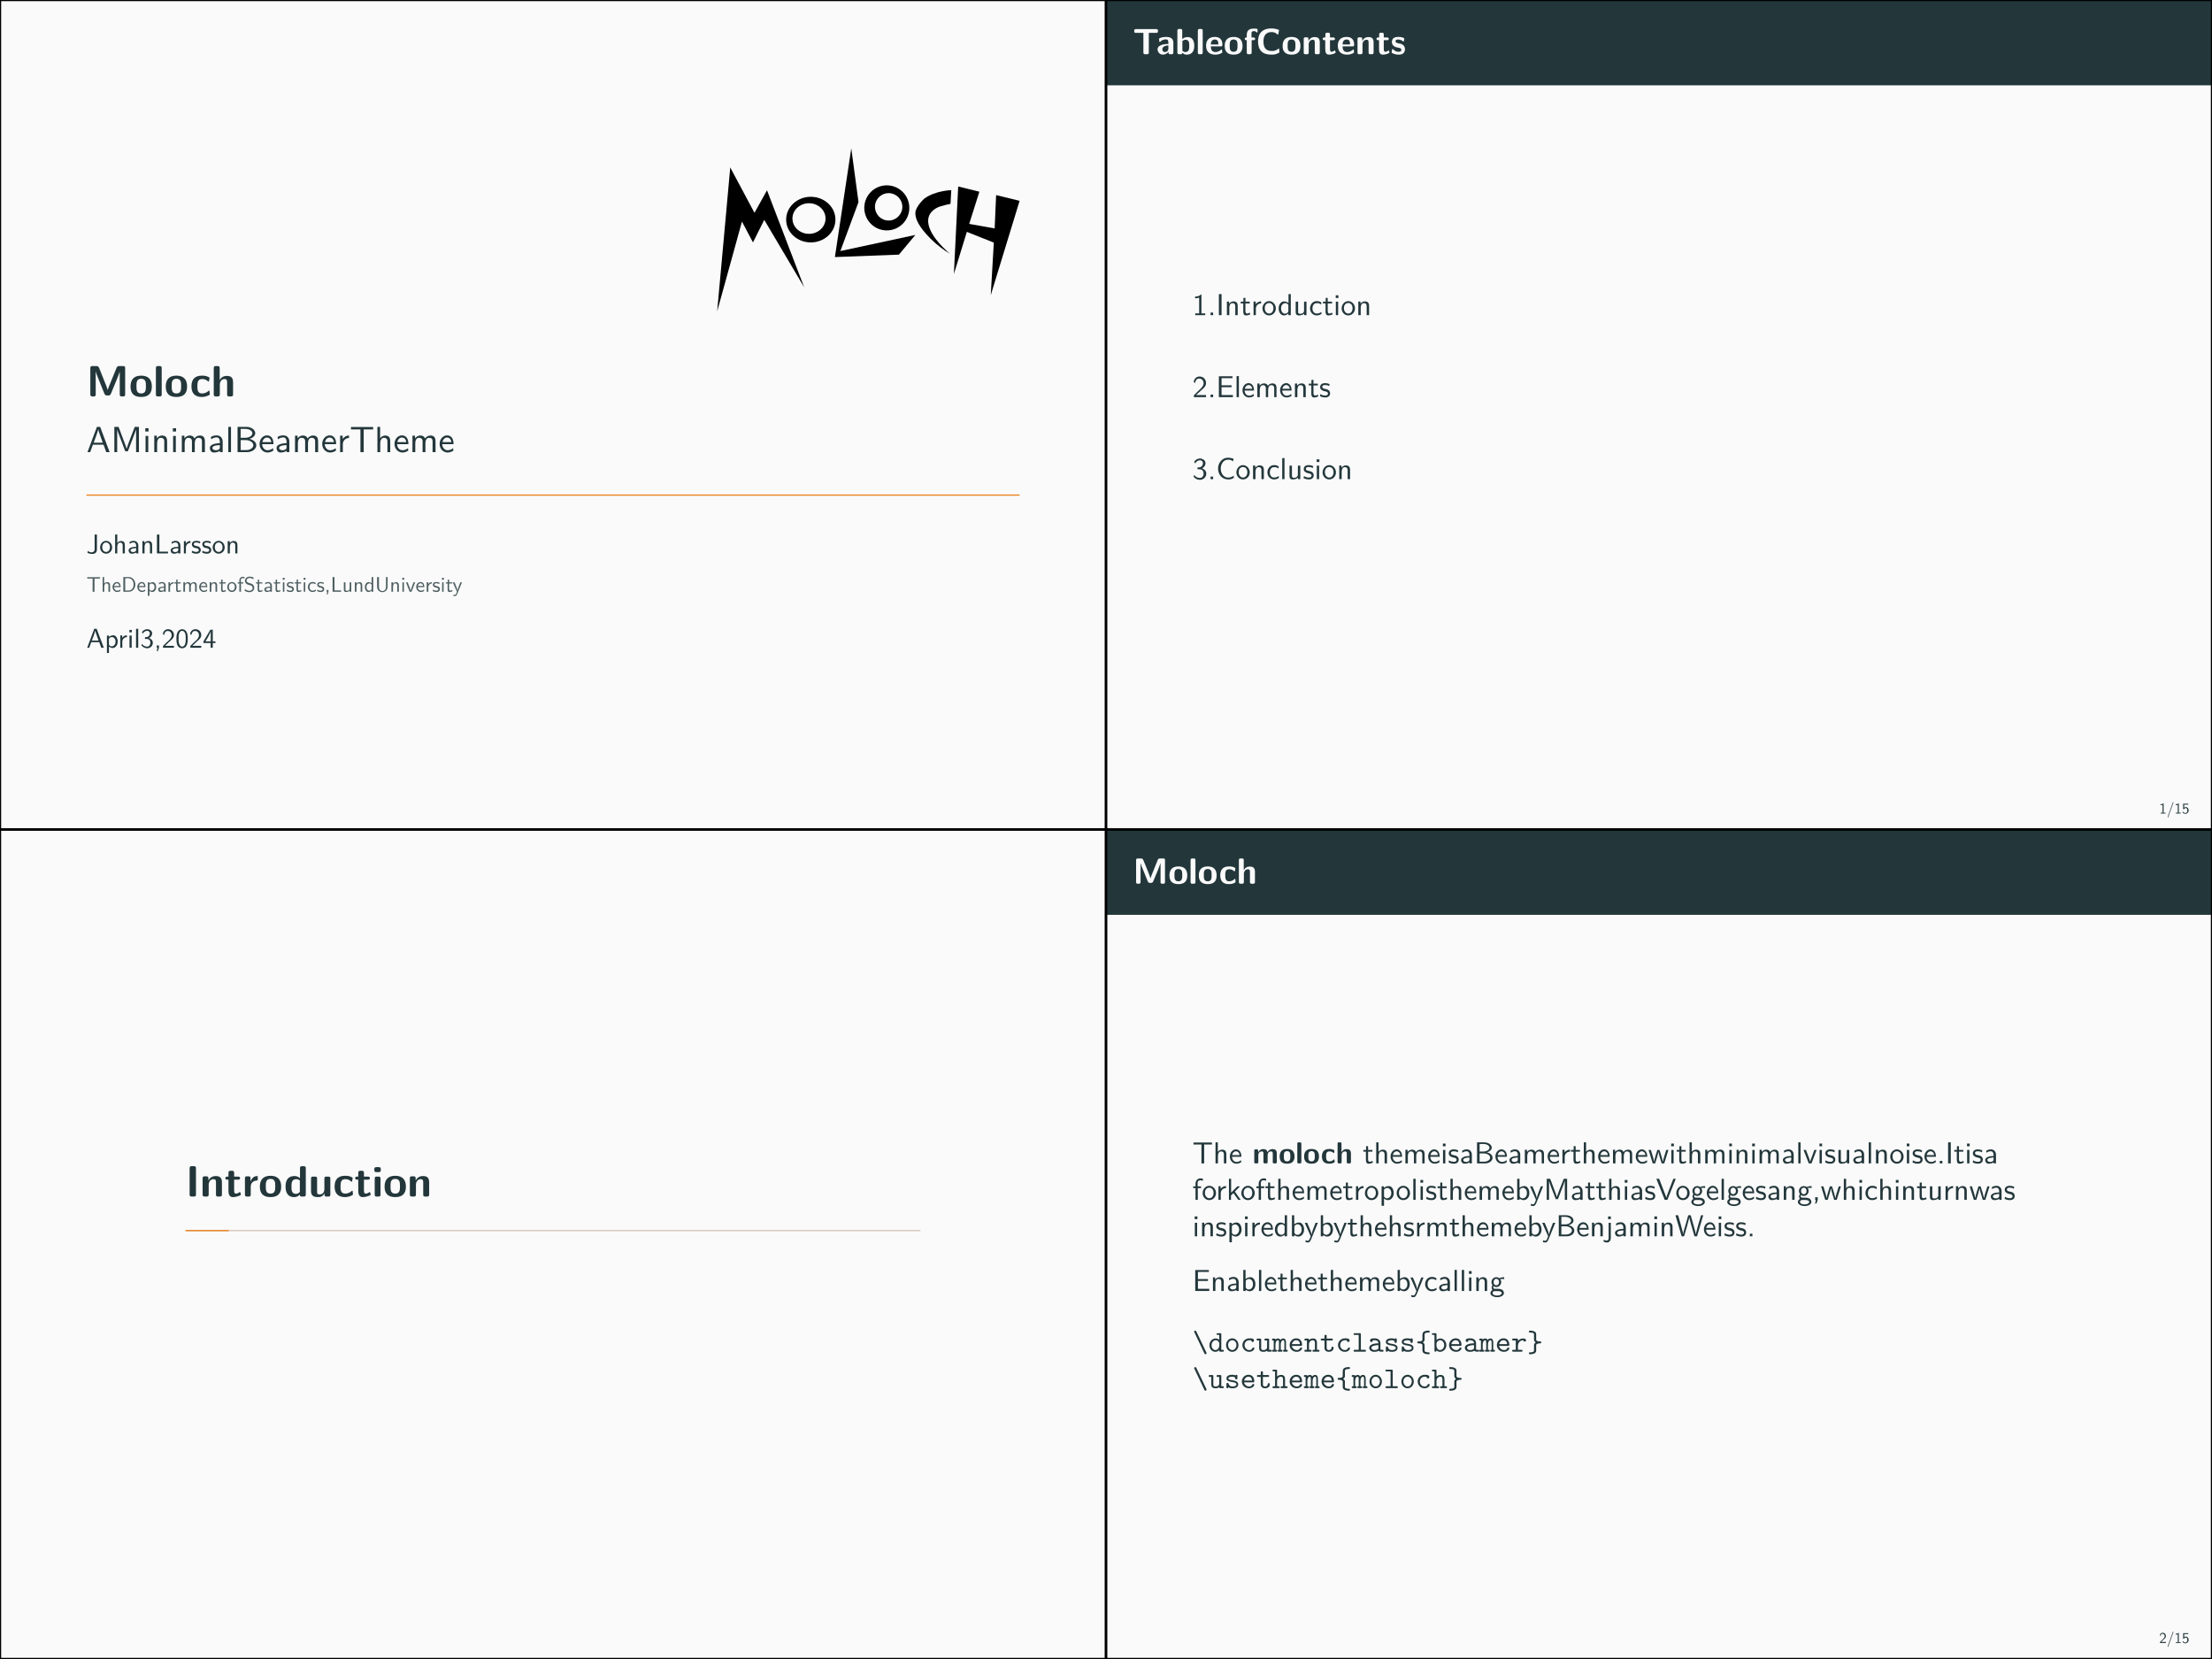
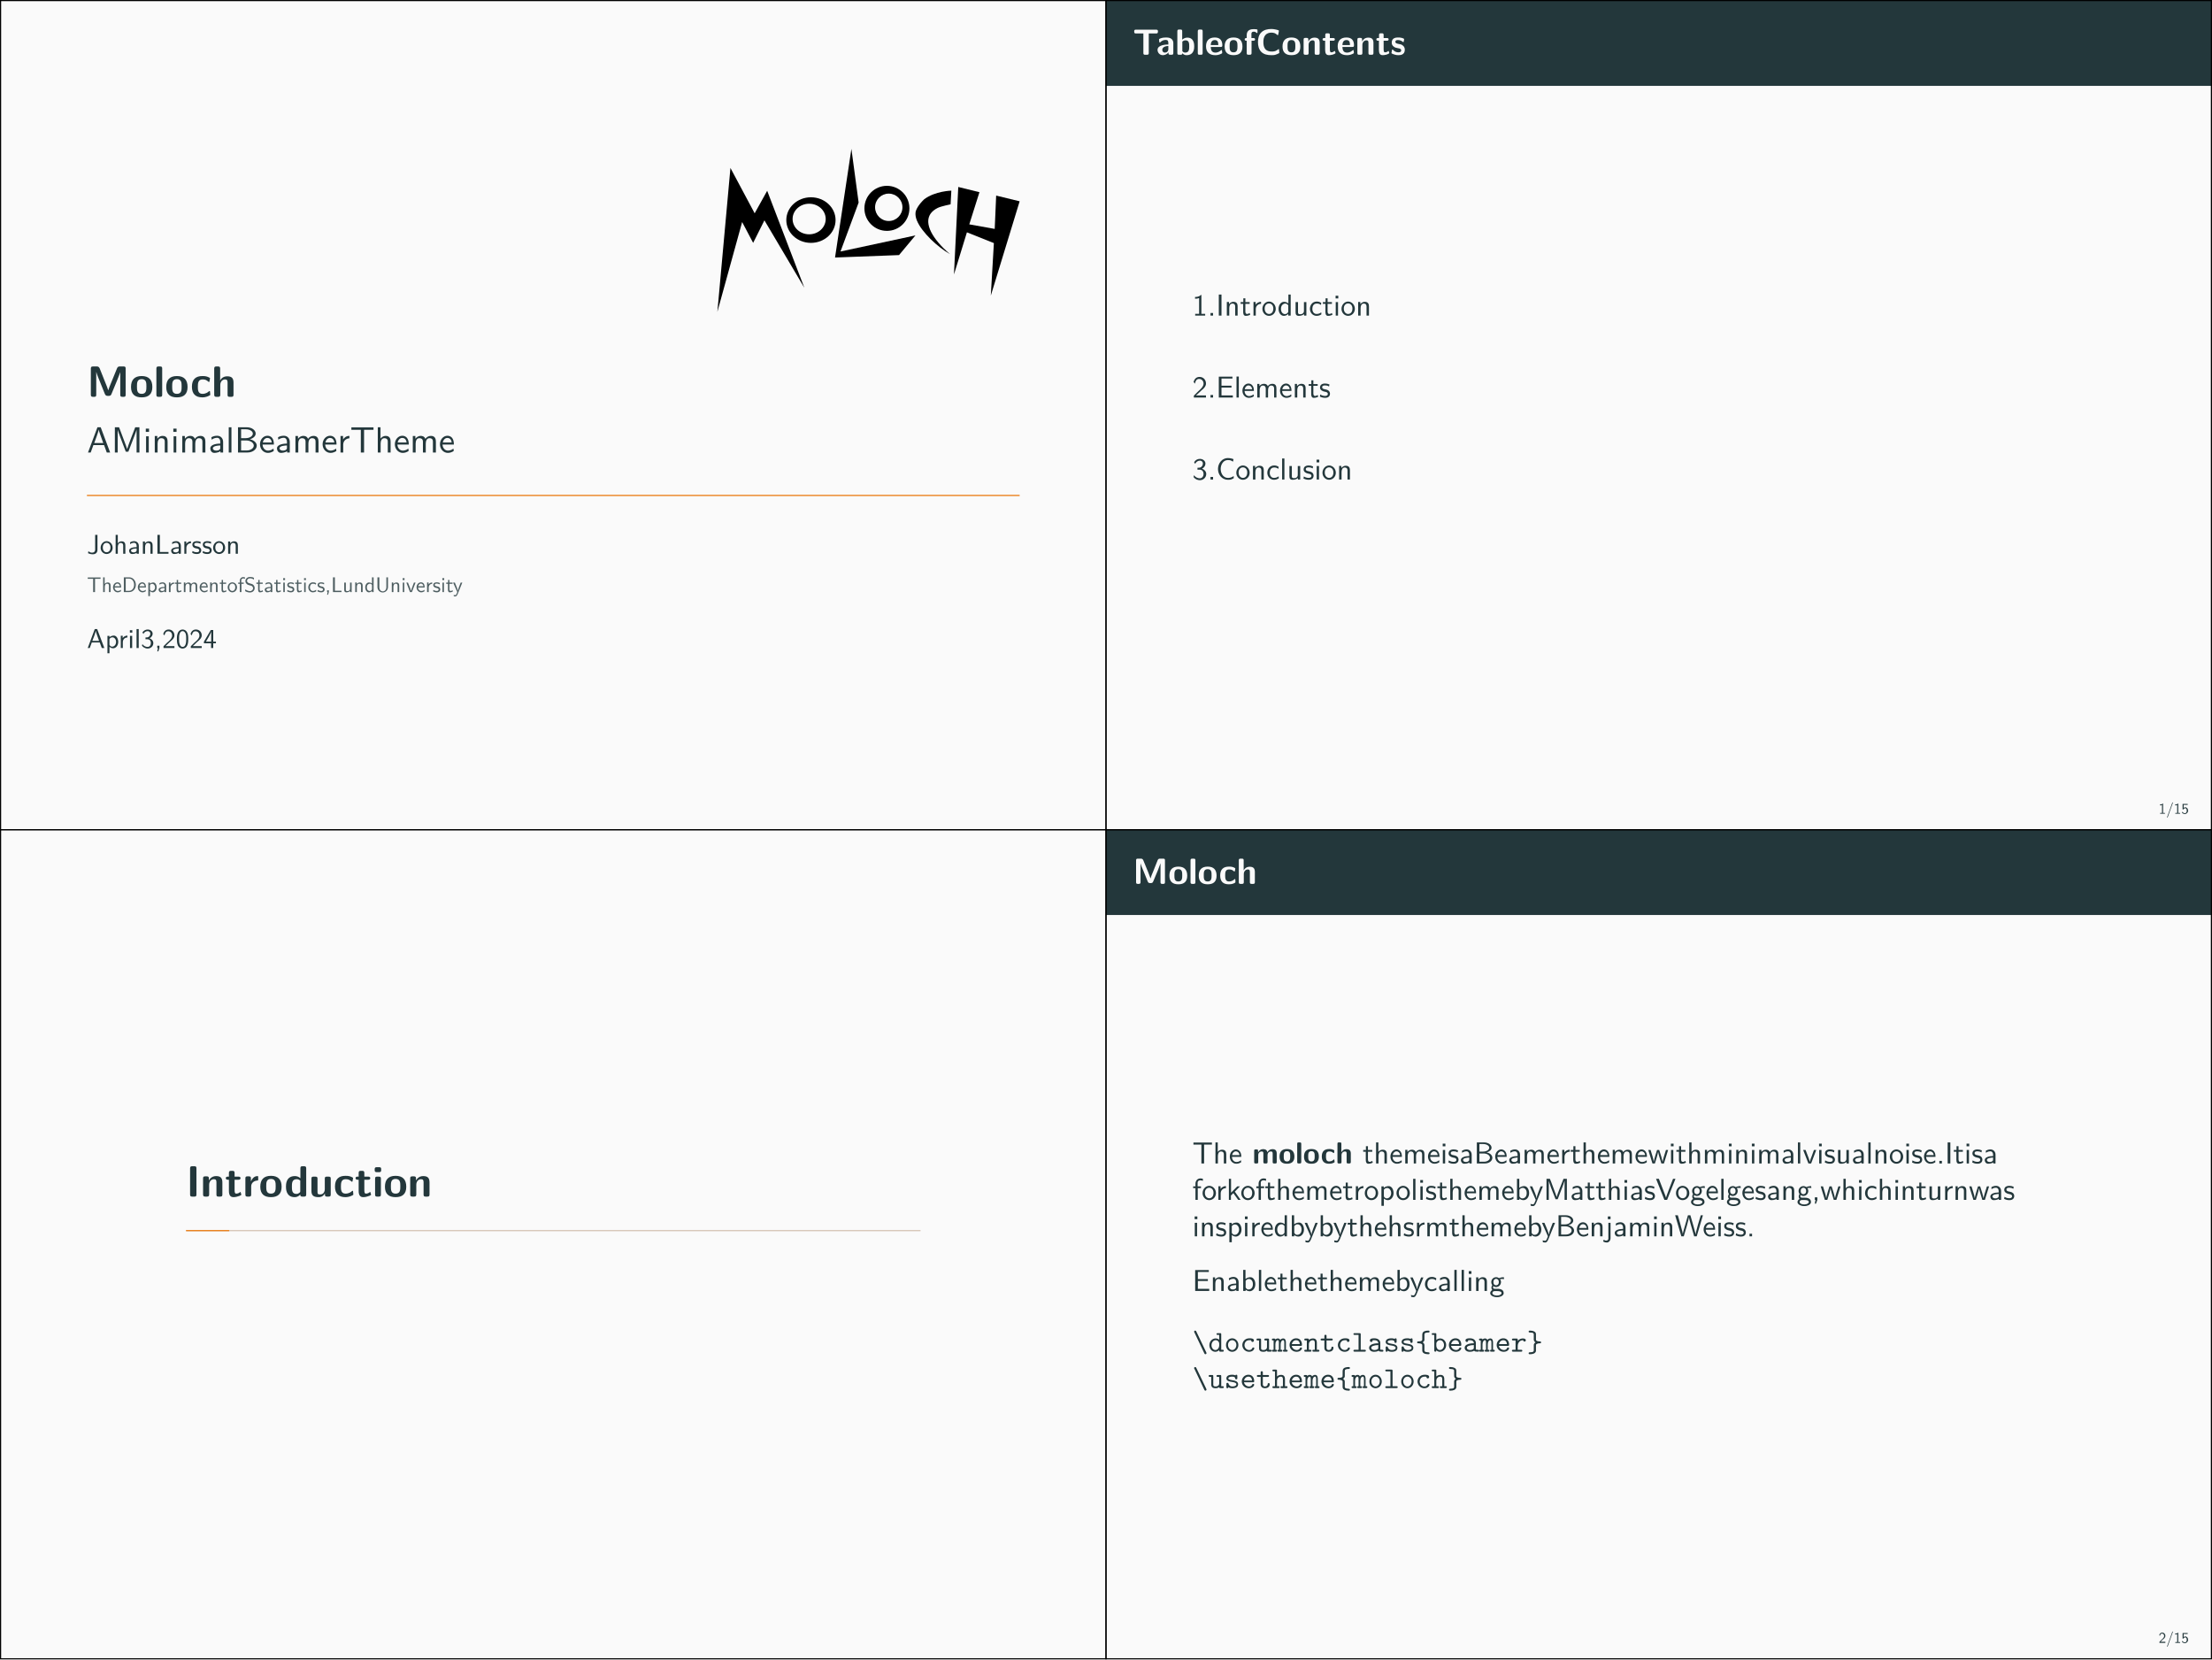
- <svg xmlns="http://www.w3.org/2000/svg" width="256mm" height="192mm" viewBox="0 0 256 192" version="1.1" id="svg1">
+ <svg xmlns="http://www.w3.org/2000/svg" width="256.133mm" height="192.132mm" viewBox="0 0 256.133 192.132" version="1.1" id="svg1">
  <defs id="defs1">
    <clipPath clipPathUnits="userSpaceOnUse" id="clipPath2">
      <path d="M 0,0 H 141 V 76 H 0 Z" transform="matrix(1,0,0,-1,3.5528522e-6,76)" id="path2" />
    </clipPath>
    <clipPath clipPathUnits="userSpaceOnUse" id="clipPath3">
      <path d="M 0,0 H 141 V 76 H 0 Z" transform="matrix(1,0,0,-1,3.5528522e-6,76)" id="path3" />
    </clipPath>
    <clipPath clipPathUnits="userSpaceOnUse" id="clipPath4">
      <path d="M 0,0 H 141 V 76 H 0 Z" transform="matrix(1,0,0,-1,3.5528522e-6,76)" id="path4" />
    </clipPath>
    <clipPath clipPathUnits="userSpaceOnUse" id="clipPath5">
      <path d="M 0,0 H 141 V 76 H 0 Z" transform="matrix(1,0,0,-1,3.5528522e-6,76)" id="path5" />
    </clipPath>
    <clipPath clipPathUnits="userSpaceOnUse" id="clipPath6">
      <path d="M 0,0 H 141 V 76 H 0 Z" transform="matrix(1,0,0,-1,3.5528522e-6,76)" id="path6" />
    </clipPath>
    <clipPath clipPathUnits="userSpaceOnUse" id="clipPath7">
      <path d="M 0,0 H 141 V 76 H 0 Z" transform="matrix(1,0,0,-1,3.5528522e-6,76)" id="path7" />
    </clipPath>
  </defs>
-   <g id="layer1" transform="translate(15.11285,-42.62398)">
+   <g id="layer1" transform="translate(15.179,-42.55784)">
    <path id="path1" d="M -15.113,138.624 H 112.887 V 42.624 H -15.113 Z" style="fill:#fafafa;fill-opacity:1;fill-rule:nonzero;stroke:none;stroke-width:0.353" />
    <g id="g13" transform="matrix(0.2645833,0,0,0.2645833,-15.11285,42.62398)">
      <path d="m 79.086,17.234 c -5.797,0 -10.5,4.711 -10.5,10.508 0,5.805 4.703,10.508 10.5,10.508 5.793,0 10.496,-4.707 10.496,-10.508 0,-5.801 -4.703,-10.508 -10.496,-10.508 z m 0.848,3.637 c 3.523,0 6.394,2.848 6.394,6.375 0,3.527 -2.871,6.399 -6.394,6.399 -3.524,0 -6.372,-2.872 -6.372,-6.399 0,-3.527 2.852,-6.375 6.372,-6.375 z" style="fill:#000000;fill-opacity:1;fill-rule:evenodd;stroke:none" transform="matrix(0.9382133,0,0,0.9382133,313.7013,64.89845)" clip-path="url(#clipPath2)" id="path8" />
      <path d="m 43.648,22.578 c -6.347,0 -11.492,4.758 -11.492,10.633 0,5.871 5.145,10.633 11.492,10.633 6.344,0 11.489,-4.762 11.489,-10.633 0,-5.875 -5.145,-10.633 -11.489,-10.633 z m -0.836,3.004 c 4.266,0 7.719,3.18 7.719,7.125 0,3.945 -3.453,7.145 -7.719,7.145 -4.261,0 -7.722,-3.2 -7.722,-7.145 0,-3.941 3.461,-7.125 7.722,-7.125 z" style="fill:#000000;fill-opacity:1;fill-rule:evenodd;stroke:none" transform="matrix(0.9382133,0,0,0.9382133,313.7013,64.89845)" clip-path="url(#clipPath3)" id="path9" />
      <path d="m 108.527,49.102 c -1.437,-0.805 -2.941,-1.821 -4.504,-3.043 -1.57,-1.211 -3.082,-2.524 -4.531,-3.946 -1.426,-1.414 -2.711,-2.867 -3.851,-4.359 -1.141,-1.512 -2,-2.965 -2.582,-4.356 -0.555,-1.386 -0.758,-2.656 -0.61,-3.816 0.153,-1.176 1.367,-3.547 4.031,-6.082 5.133,-3.852 12.657,-4.02 12.657,-4.02 l -0.352,6.387 c 0,0 -4.437,0.891 -6.004,1.672 -1.539,0.766 -2.683,1.711 -3.429,2.836 -0.719,1.113 -1.047,2.375 -0.989,3.785 0.082,1.418 0.524,2.934 1.317,4.543 0.8,1.606 1.941,3.285 3.422,5.039 1.484,1.77 3.293,3.555 5.425,5.36 z" style="fill:#000000;fill-opacity:1;fill-rule:nonzero;stroke:none" transform="matrix(0.9382133,0,0,0.9382133,313.7013,64.89845)" clip-path="url(#clipPath4)" id="path10" />
      <path d="M 16.688,43.844 11.555,34.125 0,76 6.098,8.902 17.395,30.051 23.234,19.547 40.566,64.777 21.949,33.336 Z" style="fill:#000000;fill-opacity:1;fill-rule:nonzero;stroke:none" transform="matrix(0.9382133,0,0,0.9382133,313.7013,64.89845)" clip-path="url(#clipPath5)" id="path11" />
      <path d="M 84.738,49.539 54.887,50.676 62.52,0 65.891,25.039 57.434,47.871 92.391,40.363 Z" style="fill:#000000;fill-opacity:1;fill-rule:nonzero;stroke:none" transform="matrix(0.9382133,0,0,0.9382133,313.7013,64.89845)" clip-path="url(#clipPath6)" id="path12" />
      <path d="m 112.367,17.773 -2.004,40.805 6.039,-19.652 12.578,5.015 -1.433,24.508 13.453,-43.996 -10.953,-2.664 -0.676,15.543 -11.863,-2.125 4.738,-15 z" style="fill:#000000;fill-opacity:1;fill-rule:nonzero;stroke:none" transform="matrix(0.9382133,0,0,0.9382133,313.7013,64.89845)" clip-path="url(#clipPath7)" id="path13" />
    </g>
    <text id="text13" xml:space="preserve" x="-5.113" y="88.502" style="font-size:4.233px;stroke-width:0.353">
      <tspan style="font-variant:normal;font-weight:700;font-size:5.061px;font-family:'Latin Modern Sans';writing-mode:lr-tb;fill:#23373b;fill-opacity:1;fill-rule:nonzero;stroke:none;stroke-width:0.353" x="-5.113 -0.164 2.619 3.912 6.853 9.327" y="88.502" id="tspan13">Moloch</tspan>
    </text>
    <text id="text14" xml:space="preserve" x="-5.113" y="94.948" style="font-size:4.233px;stroke-width:0.353">
      <tspan style="font-variant:normal;font-weight:normal;font-size:4.218px;font-family:'Latin Modern Sans';writing-mode:lr-tb;fill:#23373b;fill-opacity:1;fill-rule:nonzero;stroke:none;stroke-width:0.353" x="-5.113 -1.009 2.573 3.545 5.663 6.639 9.904 11.881 14.227 16.968 18.804 20.781 24.046 25.882 28.66 31.476 33.595 35.43 38.696" y="94.948" id="tspan14">AMinimalBeamerTheme</tspan>
    </text>
    <path id="path14" d="M -5.113,99.992 V 99.851 H 102.888 v 0.141 z" style="fill:#eb811b;fill-opacity:1;fill-rule:nonzero;stroke:none;stroke-width:0.353" />
    <text id="text15" xml:space="preserve" x="-5.113" y="106.67" style="font-size:4.233px;stroke-width:0.353">
      <tspan style="font-variant:normal;font-weight:normal;font-size:3.163px;font-family:'Latin Modern Sans';writing-mode:lr-tb;fill:#23373b;fill-opacity:1;fill-rule:nonzero;stroke:none;stroke-width:0.353" x="-5.113 -3.575 -1.95 -0.271 1.291 4.055 5.827 7.297 8.408 9.654 10.9 12.526" y="106.67" id="tspan15">JohanLarsson</tspan>
    </text>
    <text id="text16" xml:space="preserve" x="-5.113" y="111.107" style="font-size:4.233px;stroke-width:0.353">
      <tspan style="font-variant:normal;font-weight:normal;font-size:2.46px;font-family:'Latin Modern Sans';writing-mode:lr-tb;fill:#4e5e61;fill-opacity:1;fill-rule:nonzero;stroke:none;stroke-width:0.353" x="-5.113 -3.328 -1.978 0.055 1.943 3.105 4.454 5.639 6.532 7.476 9.552 10.713 12.063 13.878 15.185 16.855 18.307 19.251 20.507 21.451 22.074 23.076 24.02 24.644 25.806 26.808 28.405 29.827 31.177 32.527 34.747 36.541 37.891 38.514 39.719 40.881 41.774 42.776 43.399 44.272" y="111.107" id="tspan16">TheDepartmentofStatistics,LundUniversity</tspan>
    </text>
    <text id="text17" xml:space="preserve" x="-5.113" y="117.587" style="font-size:4.233px;stroke-width:0.353">
      <tspan style="font-variant:normal;font-weight:normal;font-size:3.163px;font-family:'Latin Modern Sans';writing-mode:lr-tb;fill:#23373b;fill-opacity:1;fill-rule:nonzero;stroke:none;stroke-width:0.353" x="-5.113 -2.941 -1.35 -0.24 0.536 2.394 4.02 6.008 7.634 9.259 10.885" y="117.587" id="tspan17">April3,2024</tspan>
    </text>
    <path id="path17" d="M 112.887,138.624 H 240.887 V 42.624 H 112.887 Z" style="fill:#fafafa;fill-opacity:1;fill-rule:nonzero;stroke:none;stroke-width:0.353" />
    <path id="path18" d="M 112.887,52.5 H 240.887 V 42.624 H 112.887 Z" style="fill:#23373b;fill-opacity:1;fill-rule:nonzero;stroke:none;stroke-width:0.353" />
    <text id="text18" xml:space="preserve" x="115.98" y="48.897" style="font-size:4.233px;stroke-width:0.353">
      <tspan style="font-variant:normal;font-weight:700;font-size:4.218px;font-family:'Latin Modern Sans';writing-mode:lr-tb;fill:#fafafa;fill-opacity:1;fill-rule:nonzero;stroke:none;stroke-width:0.353" x="115.98 118.685 120.899 123.265 124.343 128.046 130.366 133.331 136.296 138.615 140.982 142.686 144.842 147.208 148.913" y="48.897" id="tspan18">TableofContents</tspan>
    </text>
    <text id="text19" xml:space="preserve" x="122.887" y="79.099" style="font-size:4.233px;stroke-width:0.353">
      <tspan style="font-variant:normal;font-weight:normal;font-size:3.515px;font-family:'Latin Modern Sans';writing-mode:lr-tb;fill:#23373b;fill-opacity:1;fill-rule:nonzero;stroke:none;stroke-width:0.353" x="122.887 124.644 127.181 128.158 129.974 131.243 132.444 134.299 136.115 137.931 139.494 140.763 141.602 143.36" y="79.099" id="tspan19">1.Introduction</tspan>
    </text>
    <text id="text20" xml:space="preserve" x="122.887" y="88.589" style="font-size:4.233px;stroke-width:0.353">
      <tspan style="font-variant:normal;font-weight:normal;font-size:3.515px;font-family:'Latin Modern Sans';writing-mode:lr-tb;fill:#23373b;fill-opacity:1;fill-rule:nonzero;stroke:none;stroke-width:0.353" x="122.887 124.644 127.181 129.28 130.12 131.682 134.474 136.037 137.853 139.122" y="88.589" id="tspan20">2.Elements</tspan>
    </text>
    <text id="text21" xml:space="preserve" x="122.887" y="98.078" style="font-size:4.233px;stroke-width:0.353">
      <tspan style="font-variant:normal;font-weight:normal;font-size:3.515px;font-family:'Latin Modern Sans';writing-mode:lr-tb;fill:#23373b;fill-opacity:1;fill-rule:nonzero;stroke:none;stroke-width:0.353" x="122.887 124.644 127.181 129.427 131.184 133 134.562 135.402 137.218 138.565 139.405 141.162" y="98.078" id="tspan21">3.Conclusion</tspan>
    </text>
    <text id="text22" xml:space="preserve" x="234.773" y="136.779" style="font-size:4.233px;stroke-width:0.353">
      <tspan style="font-variant:normal;font-weight:normal;font-size:1.757px;font-family:'Latin Modern Sans';writing-mode:lr-tb;fill:#23373b;fill-opacity:1;fill-rule:nonzero;stroke:none;stroke-width:0.353" x="234.773 236.018 237.263 238.196" y="136.779" id="tspan22">1/15</tspan>
    </text>
    <path id="path22" d="M -15.113,234.624 H 112.887 v -96 H -15.113 Z" style="fill:#fafafa;fill-opacity:1;fill-rule:nonzero;stroke:none;stroke-width:0.353" />
    <text id="text23" xml:space="preserve" x="6.362" y="181.106" style="font-size:4.233px;stroke-width:0.353">
      <tspan style="font-variant:normal;font-weight:700;font-size:5.061px;font-family:'Latin Modern Sans';writing-mode:lr-tb;fill:#23373b;fill-opacity:1;fill-rule:nonzero;stroke:none;stroke-width:0.353" x="6.362 8.034 10.874 12.92 14.804 17.744 20.584 23.424 25.898 27.944 29.237 32.02" y="181.106" id="tspan23">Introduction</tspan>
    </text>
    <path id="path23" d="m 6.362,185.113 v -0.141 H 91.414 v 0.141 z" style="fill:#d6c6b7;fill-opacity:1;fill-rule:nonzero;stroke:none;stroke-width:0.353" />
    <path id="path24" d="m 6.362,185.113 v -0.141 h 5.003 v 0.141 z" style="fill:#eb811b;fill-opacity:1;fill-rule:nonzero;stroke:none;stroke-width:0.353" />
    <path id="path25" d="M 112.887,234.624 H 240.887 v -96 H 112.887 Z" style="fill:#fafafa;fill-opacity:1;fill-rule:nonzero;stroke:none;stroke-width:0.353" />
    <path id="path26" d="M 112.887,148.5 H 240.887 v -9.876 H 112.887 Z" style="fill:#23373b;fill-opacity:1;fill-rule:nonzero;stroke:none;stroke-width:0.353" />
    <text id="text26" xml:space="preserve" x="115.98" y="144.897" style="font-size:4.233px;stroke-width:0.353">
      <tspan style="font-variant:normal;font-weight:700;font-size:4.218px;font-family:'Latin Modern Sans';writing-mode:lr-tb;fill:#fafafa;fill-opacity:1;fill-rule:nonzero;stroke:none;stroke-width:0.353" x="115.98 120.104 122.424 123.501 125.952 128.014" y="144.897" id="tspan26">Moloch</tspan>
    </text>
    <text id="text27" xml:space="preserve" x="122.887" y="177.269" style="font-size:4.233px;stroke-width:0.353">
      <tspan style="font-variant:normal;font-weight:normal;font-size:3.515px;font-family:'Latin Modern Sans';writing-mode:lr-tb;fill:#23373b;fill-opacity:1;fill-rule:nonzero;stroke:none;stroke-width:0.353" x="122.887 125.279 127.095" y="177.269" id="tspan27">The</tspan>
      <tspan style="font-variant:normal;font-weight:700;font-size:3.515px;font-family:'Latin Modern Sans';writing-mode:lr-tb;fill:#23373b;fill-opacity:1;fill-rule:nonzero;stroke:none;stroke-width:0.353" x="129.829 132.875 134.808 135.706 137.748 139.466" y="177.269" id="tspan28">moloch</tspan>
      <tspan style="font-variant:normal;font-weight:normal;font-size:3.515px;font-family:'Latin Modern Sans';writing-mode:lr-tb;fill:#23373b;fill-opacity:1;fill-rule:nonzero;stroke:none;stroke-width:0.353" x="142.608 143.877 145.693 147.255 150.048 152.78 153.62 156.141 159 161.344 162.906 164.595 167.387 168.95 171.321 172.59 174.406 175.968 178.761 181.493 183.895 184.734 186.003 188.99 191.782 192.622 194.438 195.277 198.07 199.759 201.772 203.393 204.232 205.58 207.396 209.085 211.095 212.911 214.668 215.508 216.855 218.417 220.954 221.93 224.373 225.213 227.73" y="177.269" id="tspan29">themeisaBeamerthemewithminimalvisualnoise.Itisa</tspan>
      <tspan style="font-variant:normal;font-weight:normal;font-size:3.515px;font-family:'Latin Modern Sans';writing-mode:lr-tb;fill:#23373b;fill-opacity:1;fill-rule:nonzero;stroke:none;stroke-width:0.353" x="122.887 123.961 125.62 126.821 129.689 131.446 133.673 134.942 136.758 139.469 142.262 143.824 145.093 146.294 148.051 149.966 151.723 152.563 153.402 155.899 157.168 158.984 160.546 163.338 166.05 167.767 170.537 173.612 175.302 176.571 177.84 179.656 180.495 182.184 184.684 186.929 188.686 190.444 192.006 192.846 194.603 196.165 197.512 199.201 201.017 202.775 204.904 207.305 209.121 209.961 211.523 214.488 215.328 218.297 219.566 221.382 222.579 225.548 227.851 229.54" y="181.487" id="tspan30">forkofthemetropolisthemebyMatthiasVogelgesang,whichinturnwas</tspan>
      <tspan style="font-variant:normal;font-weight:normal;font-size:3.515px;font-family:'Latin Modern Sans';writing-mode:lr-tb;fill:#23373b;fill-opacity:1;fill-rule:nonzero;stroke:none;stroke-width:0.353" x="122.887 123.727 125.543 126.89 128.706 129.546 130.746 132.309 135.295 137.013 139.807 141.525 144.316 145.585 147.401 150.137 151.953 153.3 154.501 158.464 159.733 161.549 163.111 165.903 168.636 170.353 173.144 175.487 177.05 178.866 179.803 181.492 184.284 185.124 188.114 191.335 192.897 193.737 195.084 196.431" y="185.704" id="tspan31">inspiredbybythehsrmthemebyBenjaminWeiss.</tspan>
      <tspan style="font-variant:normal;font-weight:normal;font-size:3.515px;font-family:'Latin Modern Sans';writing-mode:lr-tb;fill:#23373b;fill-opacity:1;fill-rule:nonzero;stroke:none;stroke-width:0.353" x="122.887 124.986 126.802 128.491 130.307 131.147 133.879 135.148 136.964 139.697 140.966 142.782 144.344 147.137 149.873 151.59 154.381 155.944 157.633 158.472 159.312 160.152 161.968" y="192.031" id="tspan32">Enablethethemebycalling</tspan>
    </text>
    <text id="text32" xml:space="preserve" x="122.887" y="199.06" style="font-size:4.233px;stroke-width:0.353">
      <tspan style="font-variant:normal;font-weight:normal;font-size:3.515px;font-family:'Latin Modern Mono';writing-mode:lr-tb;fill:#23373b;fill-opacity:1;fill-rule:nonzero;stroke:none;stroke-width:0.353" x="122.887 124.732 126.577 128.423 130.268 132.113 133.958 135.803 137.648 139.494 141.339 143.184 145.029 146.874 148.719 150.564 152.41 154.255 156.1 157.945 159.79 161.635" y="199.06" id="tspan33">\documentclass{beamer}</tspan>
      <tspan style="font-variant:normal;font-weight:normal;font-size:3.515px;font-family:'Latin Modern Mono';writing-mode:lr-tb;fill:#23373b;fill-opacity:1;fill-rule:nonzero;stroke:none;stroke-width:0.353" x="122.887 124.732 126.577 128.423 130.268 132.113 133.958 135.803 137.648 139.494 141.339 143.184 145.029 146.874 148.719 150.564 152.41" y="203.277" id="tspan34">\usetheme{moloch}</tspan>
    </text>
    <text id="text34" xml:space="preserve" x="234.773" y="232.779" style="font-size:4.233px;stroke-width:0.353">
      <tspan style="font-variant:normal;font-weight:normal;font-size:1.757px;font-family:'Latin Modern Sans';writing-mode:lr-tb;fill:#23373b;fill-opacity:1;fill-rule:nonzero;stroke:none;stroke-width:0.353" x="234.773 236.018 237.262 238.196" y="232.779" id="tspan35">2/15</tspan>
    </text>
-     <path id="path17-0" d="M 112.887,138.624 H 240.887 V 42.624 H 112.887 Z" style="fill:none;fill-opacity:1;fill-rule:nonzero;stroke:#000000;stroke-width:0.265;stroke-opacity:1;stroke-dasharray:none" />
-     <path id="path17-0-0" d="M -15.113,138.624 H 112.887 V 42.624 H -15.113 Z" style="fill:none;fill-opacity:1;fill-rule:nonzero;stroke:#000000;stroke-width:0.265;stroke-dasharray:none;stroke-opacity:1" />
-     <path id="path17-0-06" d="M -15.113,234.624 H 112.887 v -96 H -15.113 Z" style="fill:none;fill-opacity:1;fill-rule:nonzero;stroke:#000000;stroke-width:0.265;stroke-dasharray:none;stroke-opacity:1" />
-     <path id="path17-0-4" d="M 112.887,234.624 H 240.887 v -96 H 112.887 Z" style="fill:none;fill-opacity:1;fill-rule:nonzero;stroke:#000000;stroke-width:0.265;stroke-dasharray:none;stroke-opacity:1" />
+     <path id="path17-0" d="M 112.887,138.624 H 240.887 V 42.624 H 112.887 Z" style="fill:none;fill-opacity:1;fill-rule:nonzero;stroke:#000000;stroke-width:0.132;stroke-dasharray:none;stroke-opacity:1" />
+     <path id="path17-0-0" d="M -15.113,138.624 H 112.887 V 42.624 H -15.113 Z" style="fill:none;fill-opacity:1;fill-rule:nonzero;stroke:#000000;stroke-width:0.132;stroke-dasharray:none;stroke-opacity:1" />
+     <path id="path17-0-06" d="M -15.113,234.624 H 112.887 v -96 H -15.113 Z" style="fill:none;fill-opacity:1;fill-rule:nonzero;stroke:#000000;stroke-width:0.132;stroke-dasharray:none;stroke-opacity:1" />
+     <path id="path17-0-4" d="M 112.887,234.624 H 240.887 v -96 H 112.887 Z" style="fill:none;fill-opacity:1;fill-rule:nonzero;stroke:#000000;stroke-width:0.132;stroke-dasharray:none;stroke-opacity:1" />
  </g>
</svg>
